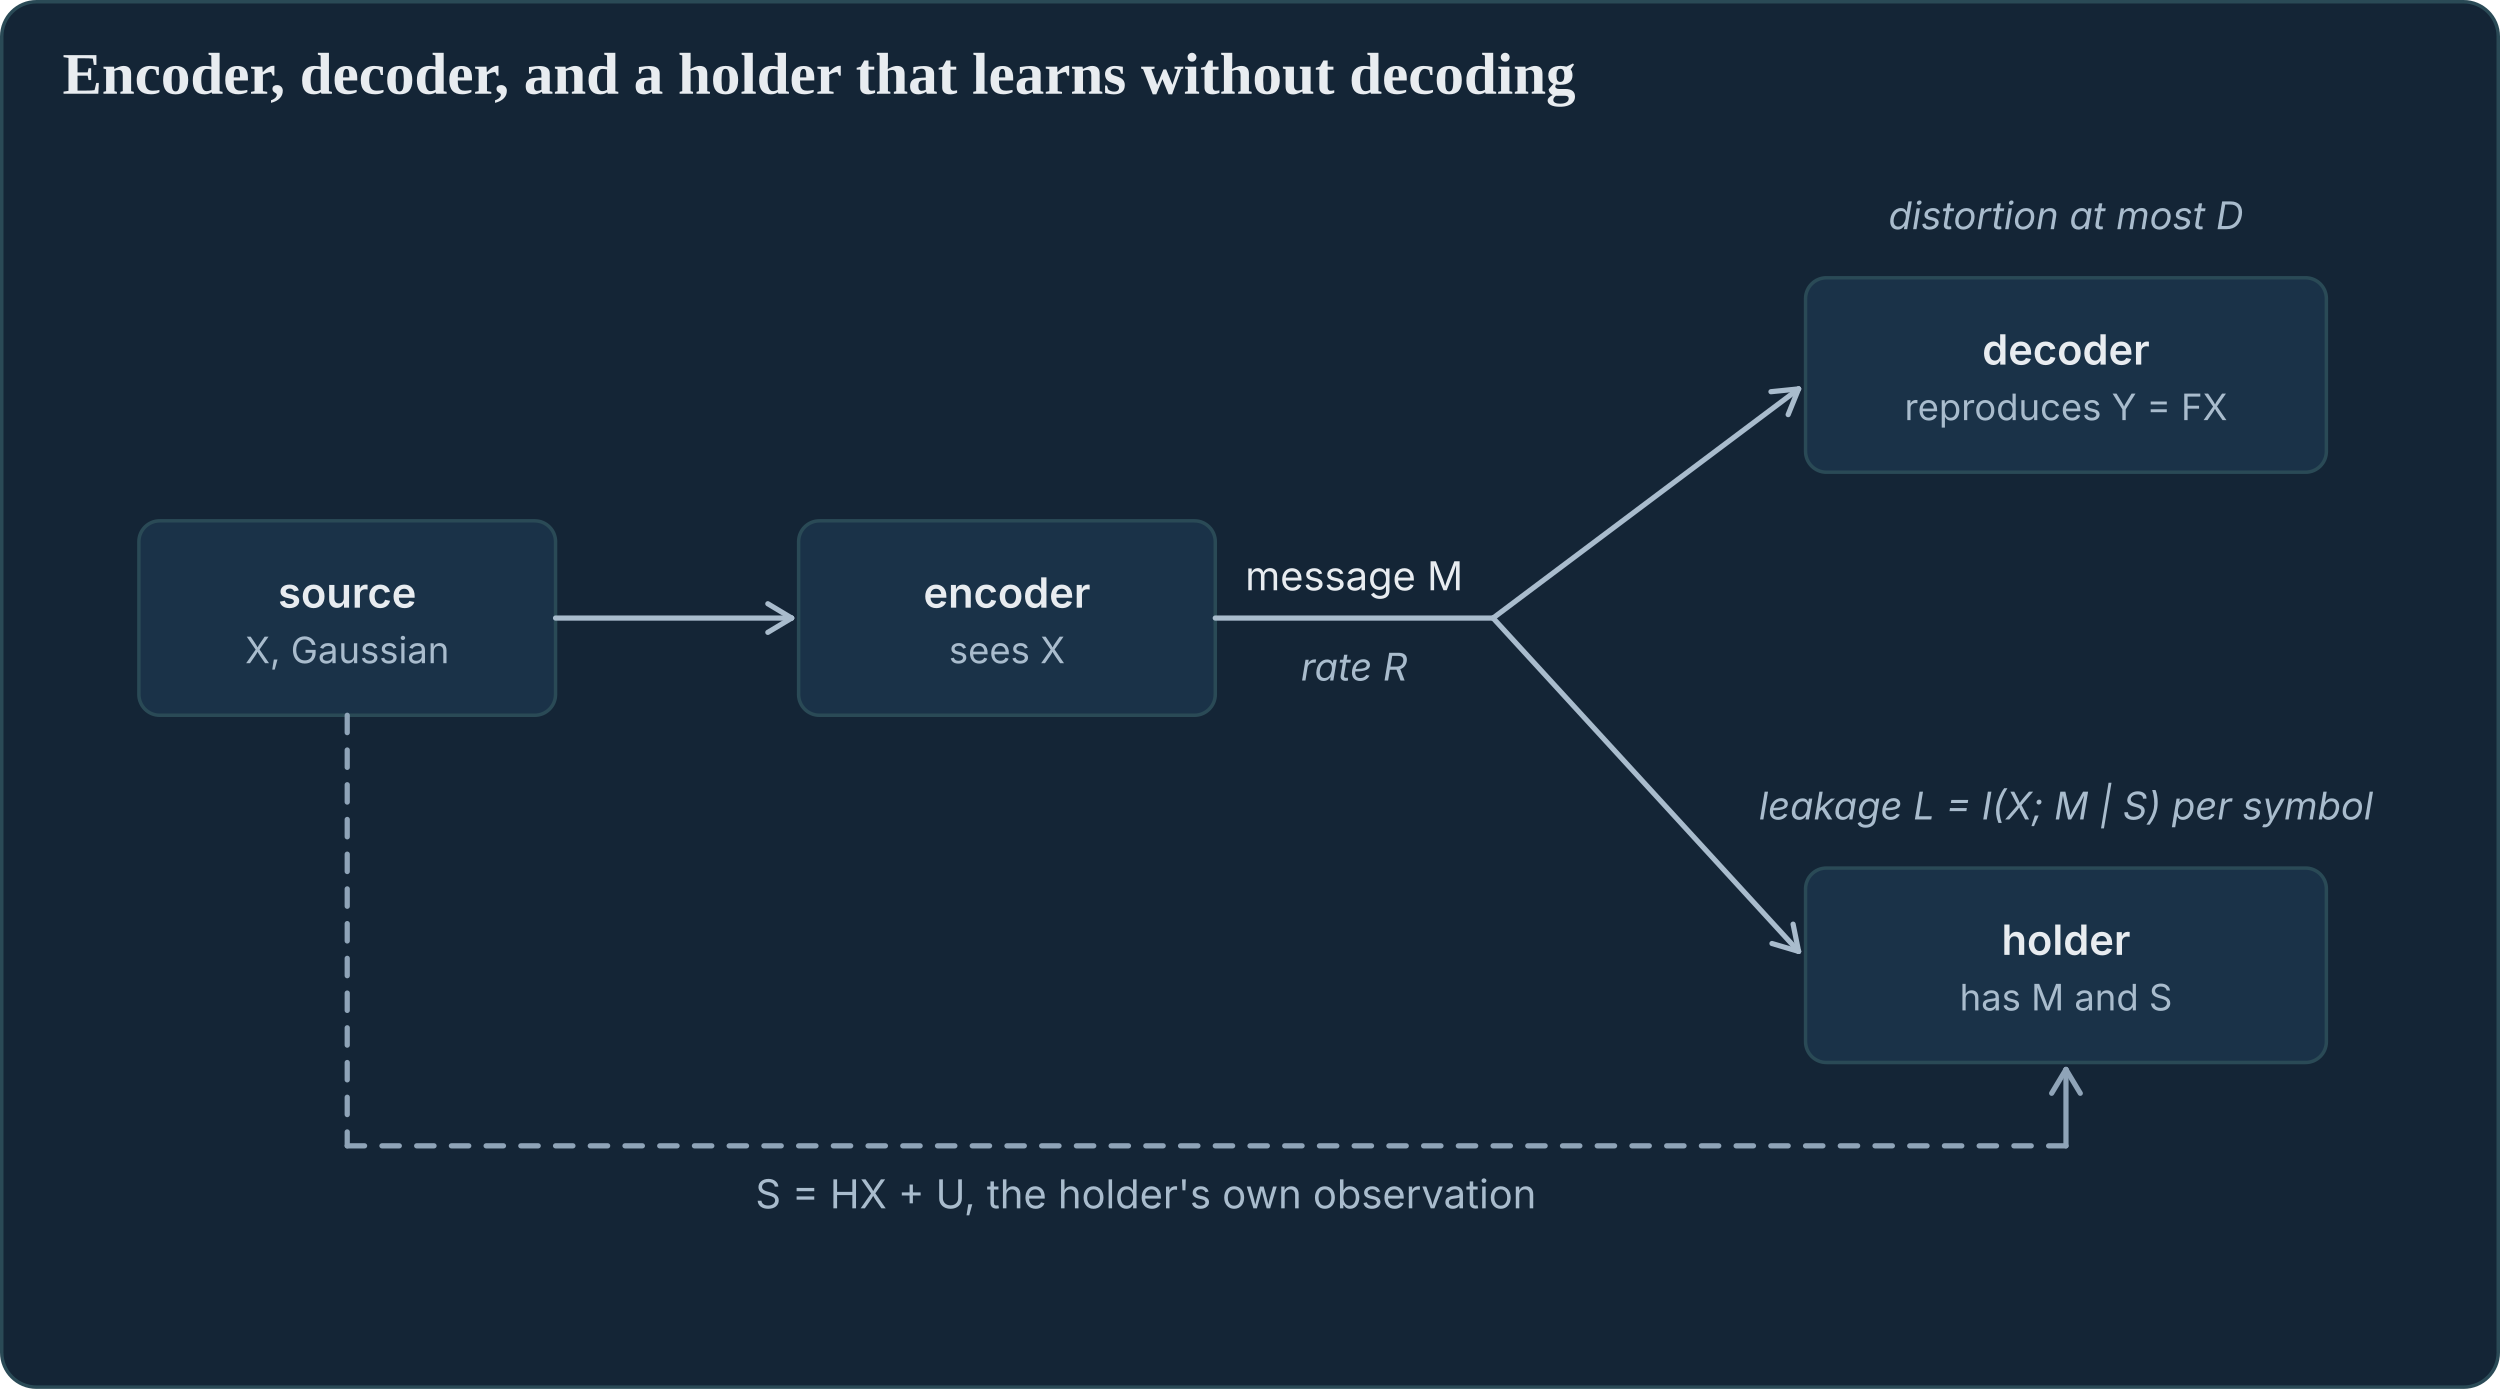
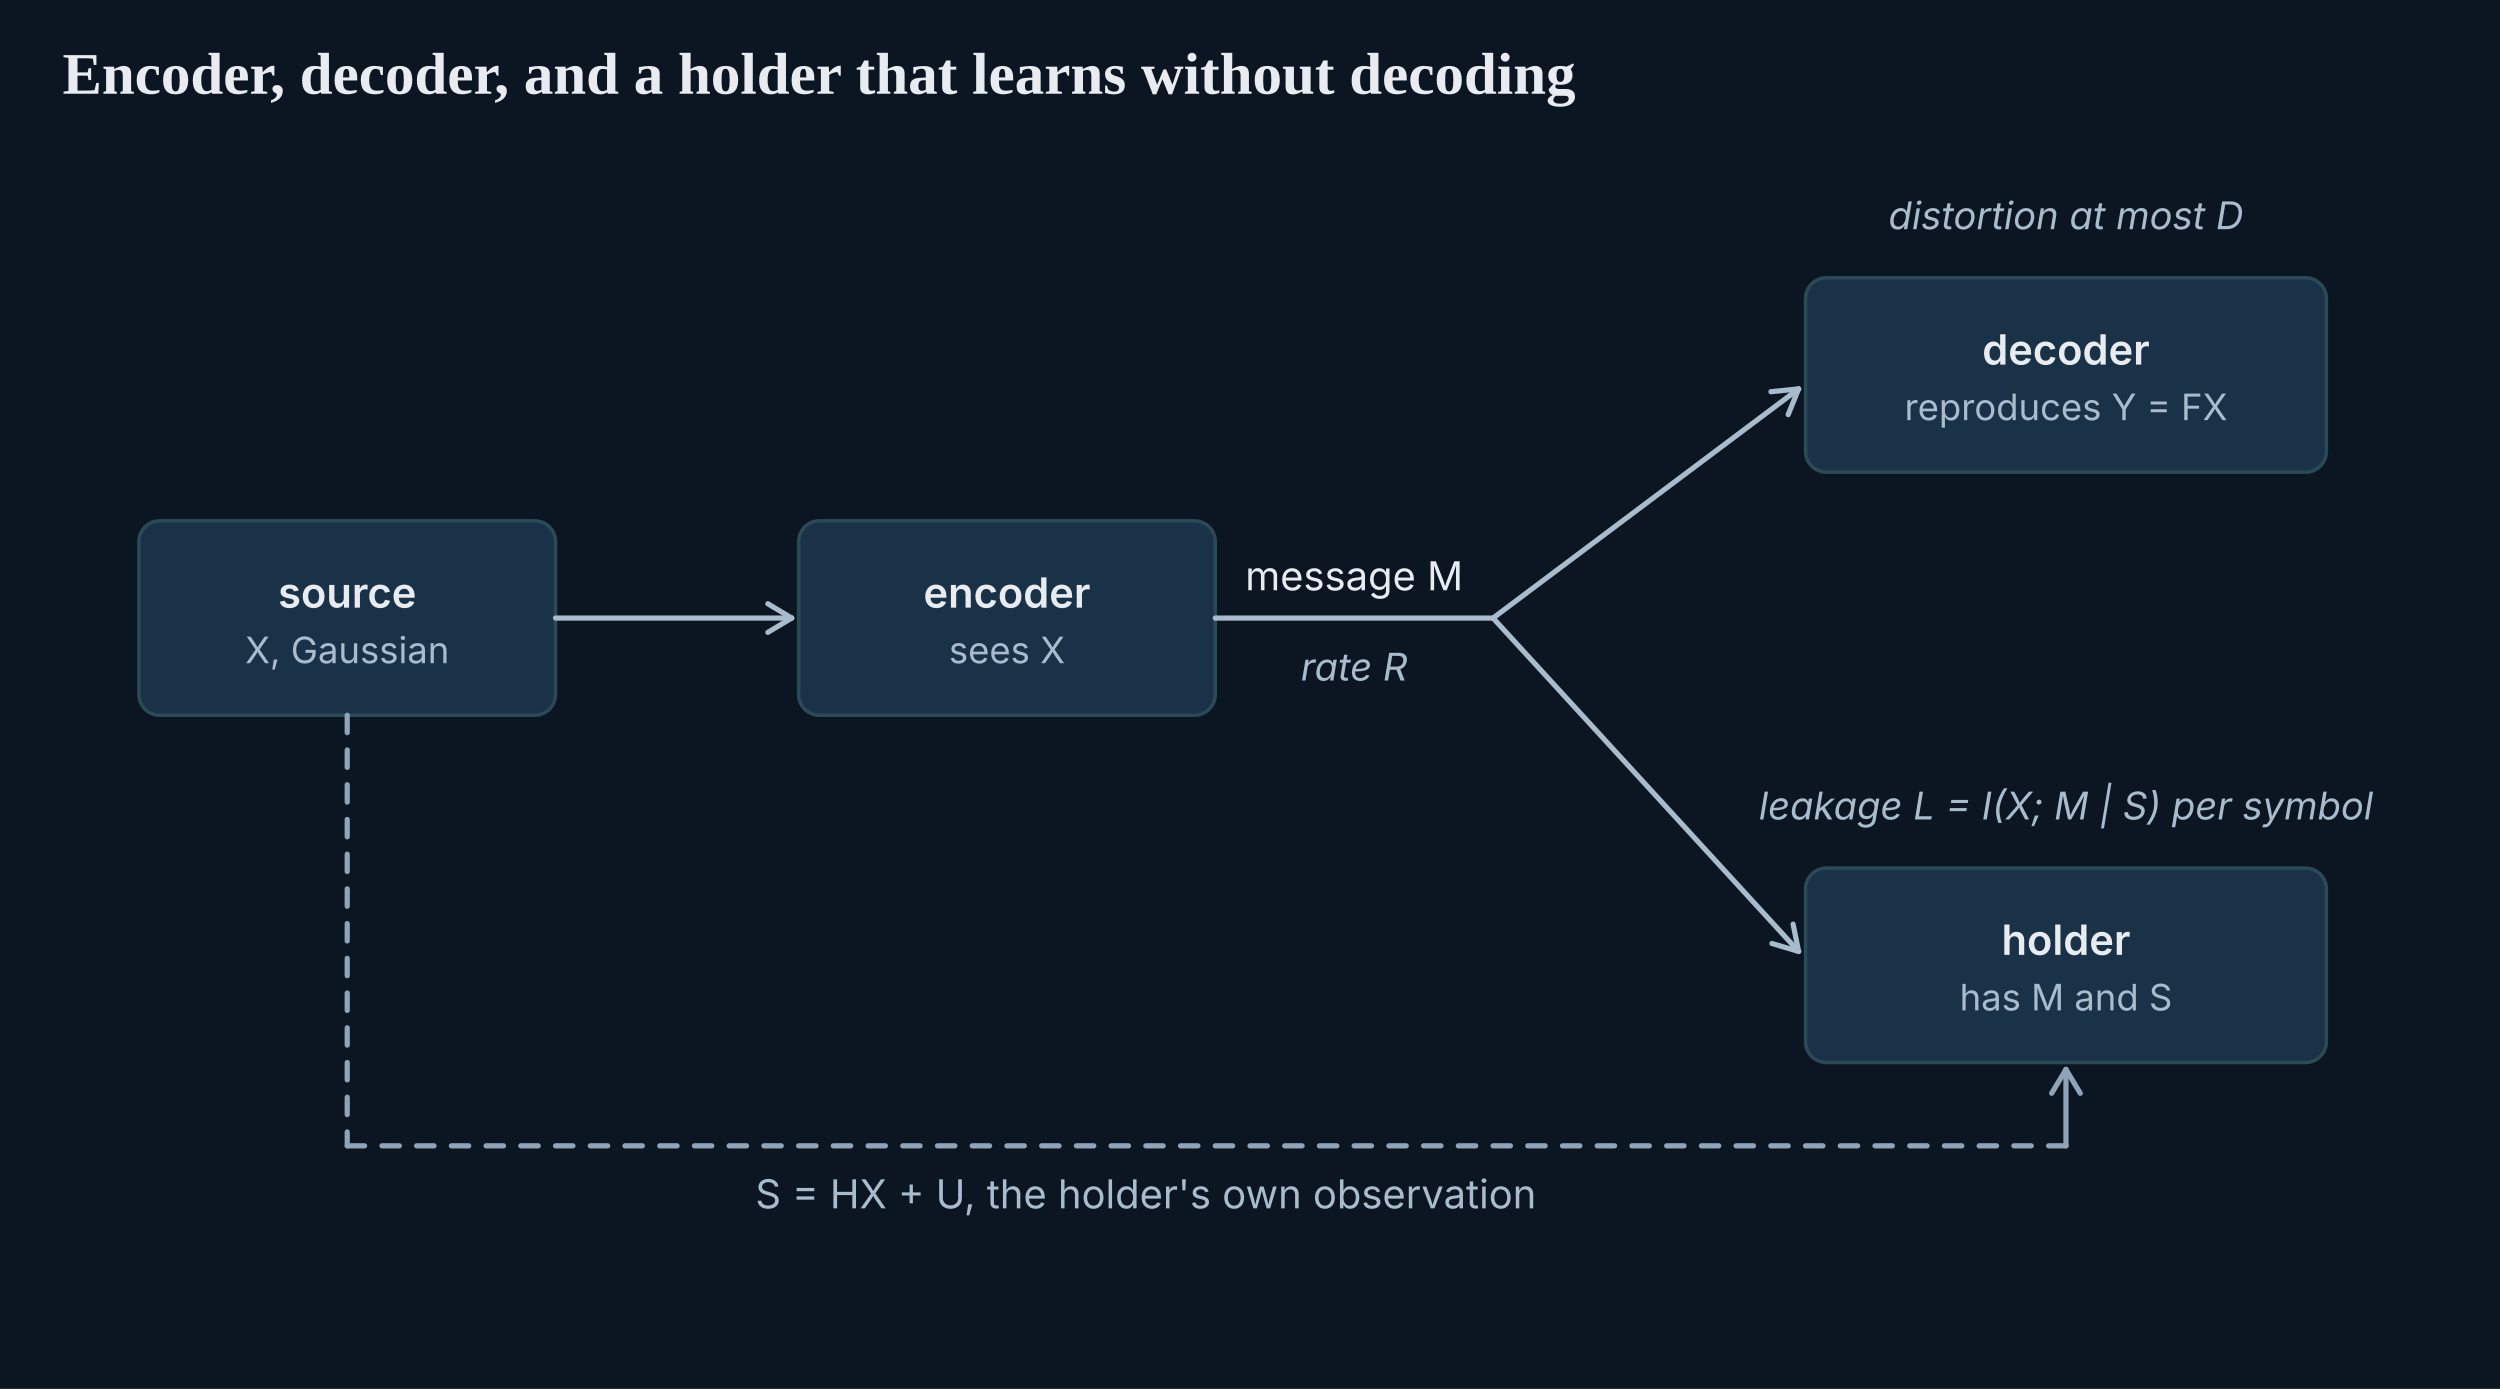
<svg xmlns="http://www.w3.org/2000/svg" width="720" height="400" viewBox="0 0 720 400" role="img" aria-label="Encoder, decoder, and a holder that learns without decoding">
-   <rect x="0.5" y="0.5" width="719" height="399" rx="10" fill="#142536" stroke="#2a4a56" stroke-width="1" />
+   <rect width="100%" height="100%" fill="#0b1622" />
  <text x="18" y="27" font-family="'Crimson Pro', Georgia, 'Times New Roman', serif" font-size="17" font-weight="600" fill="#e8ecf0">Encoder, decoder, and a holder that learns without decoding</text>
  <rect x="40.00" y="150.00" width="120.00" height="56.00" rx="6" fill="#1a3248" stroke="#2a4a56" stroke-width="1" />
  <text x="100.00" y="175.00" font-family="Inter, -apple-system, 'Segoe UI', Helvetica, Arial, sans-serif" font-size="12" fill="#e8ecf0" text-anchor="middle" font-weight="600">source</text>
  <text x="100.00" y="191.00" font-family="Inter, -apple-system, 'Segoe UI', Helvetica, Arial, sans-serif" font-size="10.5" fill="#a9bccd" text-anchor="middle" font-weight="normal">X, Gaussian</text>
  <rect x="230.00" y="150.00" width="120.00" height="56.00" rx="6" fill="#1a3248" stroke="#2a4a56" stroke-width="1" />
  <text x="290.00" y="175.00" font-family="Inter, -apple-system, 'Segoe UI', Helvetica, Arial, sans-serif" font-size="12" fill="#e8ecf0" text-anchor="middle" font-weight="600">encoder</text>
  <text x="290.00" y="191.00" font-family="Inter, -apple-system, 'Segoe UI', Helvetica, Arial, sans-serif" font-size="10.5" fill="#a9bccd" text-anchor="middle" font-weight="normal">sees X</text>
  <rect x="520.00" y="80.00" width="150.00" height="56.00" rx="6" fill="#1a3248" stroke="#2a4a56" stroke-width="1" />
  <text x="595.00" y="105.00" font-family="Inter, -apple-system, 'Segoe UI', Helvetica, Arial, sans-serif" font-size="12" fill="#e8ecf0" text-anchor="middle" font-weight="600">decoder</text>
  <text x="595.00" y="121.00" font-family="Inter, -apple-system, 'Segoe UI', Helvetica, Arial, sans-serif" font-size="10.5" fill="#a9bccd" text-anchor="middle" font-weight="normal">reproduces Y = FX</text>
  <rect x="520.00" y="250.00" width="150.00" height="56.00" rx="6" fill="#1a3248" stroke="#2a4a56" stroke-width="1" />
  <text x="595.00" y="275.00" font-family="Inter, -apple-system, 'Segoe UI', Helvetica, Arial, sans-serif" font-size="12" fill="#e8ecf0" text-anchor="middle" font-weight="600">holder</text>
  <text x="595.00" y="291.00" font-family="Inter, -apple-system, 'Segoe UI', Helvetica, Arial, sans-serif" font-size="10.5" fill="#a9bccd" text-anchor="middle" font-weight="normal">has M and S</text>
  <line x1="160.00" y1="178.00" x2="228.00" y2="178.00" stroke="#a9bccd" stroke-width="1.5" stroke-linecap="round" stroke-opacity="1.0" />
  <line x1="228.00" y1="178.00" x2="221.14" y2="182.12" stroke="#a9bccd" stroke-width="1.5" stroke-linecap="round" stroke-opacity="1.0" />
  <line x1="228.00" y1="178.00" x2="221.14" y2="173.88" stroke="#a9bccd" stroke-width="1.5" stroke-linecap="round" stroke-opacity="1.0" />
  <line x1="350.00" y1="178.00" x2="430.00" y2="178.00" stroke="#a9bccd" stroke-width="1.5" stroke-linecap="round" stroke-opacity="1.0" />
  <text x="390.00" y="170.00" font-family="Inter, -apple-system, 'Segoe UI', Helvetica, Arial, sans-serif" font-size="11.5" fill="#e8ecf0" text-anchor="middle" font-weight="normal">message M</text>
  <text x="390.00" y="196.00" font-family="Inter, -apple-system, 'Segoe UI', Helvetica, Arial, sans-serif" font-size="11" fill="#a9bccd" text-anchor="middle" font-weight="normal" font-style="italic">rate R</text>
  <line x1="430.00" y1="178.00" x2="518.00" y2="112.00" stroke="#a9bccd" stroke-width="1.5" stroke-linecap="round" stroke-opacity="1.0" />
  <line x1="518.00" y1="112.00" x2="514.99" y2="119.41" stroke="#a9bccd" stroke-width="1.5" stroke-linecap="round" stroke-opacity="1.0" />
  <line x1="518.00" y1="112.00" x2="510.04" y2="112.81" stroke="#a9bccd" stroke-width="1.5" stroke-linecap="round" stroke-opacity="1.0" />
  <line x1="430.00" y1="178.00" x2="518.00" y2="274.00" stroke="#a9bccd" stroke-width="1.5" stroke-linecap="round" stroke-opacity="1.0" />
  <line x1="518.00" y1="274.00" x2="510.33" y2="271.73" stroke="#a9bccd" stroke-width="1.5" stroke-linecap="round" stroke-opacity="1.0" />
  <line x1="518.00" y1="274.00" x2="516.41" y2="266.16" stroke="#a9bccd" stroke-width="1.5" stroke-linecap="round" stroke-opacity="1.0" />
  <line x1="100.00" y1="206.00" x2="100.00" y2="330.00" stroke="#8fa4b8" stroke-width="1.5" stroke-linecap="round" stroke-dasharray="5 5" stroke-opacity="1.0" />
  <line x1="100.00" y1="330.00" x2="595.00" y2="330.00" stroke="#8fa4b8" stroke-width="1.5" stroke-linecap="round" stroke-dasharray="5 5" stroke-opacity="1.0" />
  <line x1="595.00" y1="330.00" x2="595.00" y2="308.00" stroke="#8fa4b8" stroke-width="1.5" stroke-linecap="round" stroke-opacity="1.0" />
  <line x1="595.00" y1="308.00" x2="599.12" y2="314.86" stroke="#8fa4b8" stroke-width="1.5" stroke-linecap="round" stroke-opacity="1.0" />
  <line x1="595.00" y1="308.00" x2="590.88" y2="314.86" stroke="#8fa4b8" stroke-width="1.5" stroke-linecap="round" stroke-opacity="1.0" />
  <text x="330.00" y="348.00" font-family="Inter, -apple-system, 'Segoe UI', Helvetica, Arial, sans-serif" font-size="11.5" fill="#a9bccd" text-anchor="middle" font-weight="normal">S = HX + U, the holder's own observation</text>
  <text x="595.00" y="66.00" font-family="Inter, -apple-system, 'Segoe UI', Helvetica, Arial, sans-serif" font-size="11" fill="#a9bccd" text-anchor="middle" font-weight="normal" font-style="italic">distortion at most D</text>
  <text x="595.00" y="236.00" font-family="Inter, -apple-system, 'Segoe UI', Helvetica, Arial, sans-serif" font-size="11" fill="#a9bccd" text-anchor="middle" font-weight="normal" font-style="italic">leakage L = I(X; M | S) per symbol</text>
</svg>
